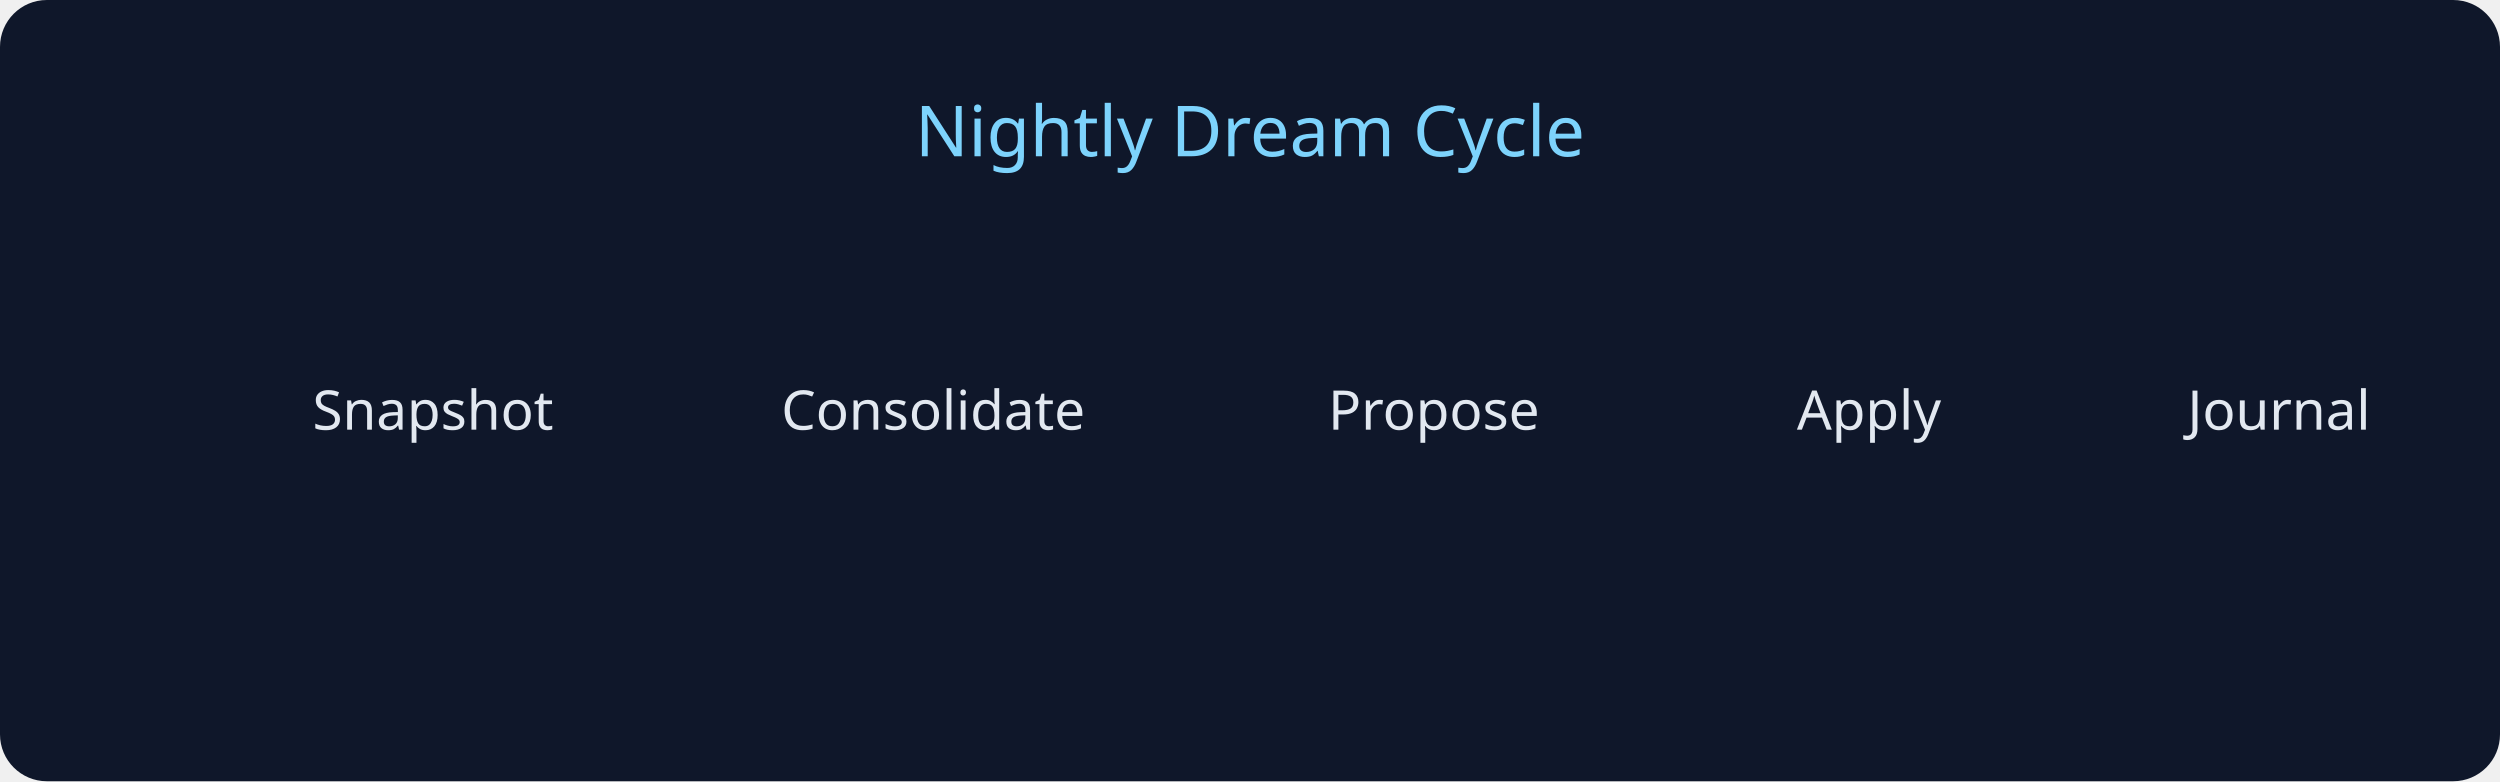
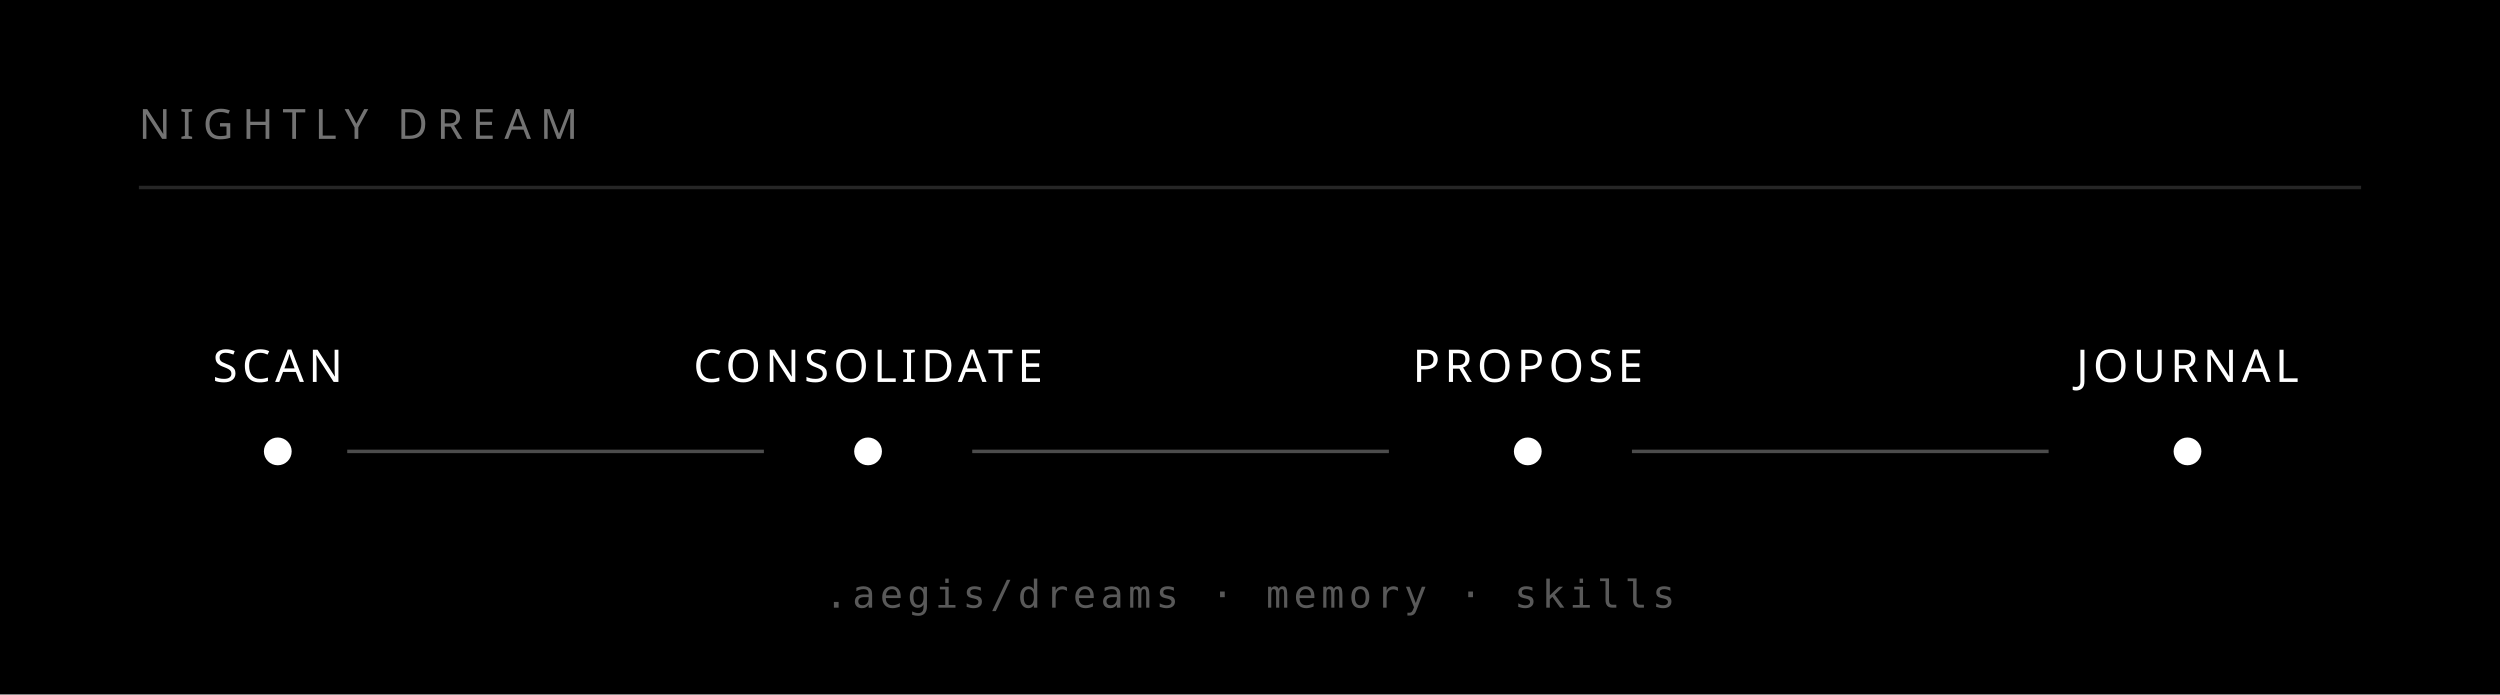
- <svg xmlns="http://www.w3.org/2000/svg" viewBox="0 0 640 200">
-   <rect width="640" height="200" fill="#0f172a" rx="12" />
-   <text x="320" y="40" fill="#7dd3fc" font-family="sans-serif" font-size="18" text-anchor="middle">Nightly Dream Cycle</text>
-   <text x="80" y="110" fill="#e2e8f0" font-family="sans-serif" font-size="14">Snapshot</text>
-   <text x="200" y="110" fill="#e2e8f0" font-family="sans-serif" font-size="14">Consolidate</text>
-   <text x="340" y="110" fill="#e2e8f0" font-family="sans-serif" font-size="14">Propose</text>
-   <text x="460" y="110" fill="#e2e8f0" font-family="sans-serif" font-size="14">Apply</text>
-   <text x="560" y="110" fill="#e2e8f0" font-family="sans-serif" font-size="14">Journal</text>
+ <svg xmlns="http://www.w3.org/2000/svg" viewBox="0 0 720 200" role="img" aria-label="Dream cycle">
+   <rect width="720" height="200" fill="#000000" />
+   <text x="40" y="40" fill="#ffffff" font-family="ui-sans-serif,system-ui,sans-serif" font-size="12" letter-spacing="0.22em" fill-opacity="0.45">NIGHTLY DREAM</text>
+   <line x1="40" y1="54" x2="680" y2="54" stroke="#ffffff" stroke-opacity="0.15" stroke-width="1" />
+   <g font-family="ui-sans-serif,system-ui,sans-serif" font-size="13" fill="#ffffff">
+     <text x="80" y="110" text-anchor="middle" letter-spacing="0.1em">SCAN</text>
+     <circle cx="80" cy="130" r="4" fill="#ffffff" />
+     <line x1="100" y1="130" x2="220" y2="130" stroke="#ffffff" stroke-opacity="0.3" />
+     <text x="250" y="110" text-anchor="middle" letter-spacing="0.1em">CONSOLIDATE</text>
+     <circle cx="250" cy="130" r="4" fill="#ffffff" />
+     <line x1="280" y1="130" x2="400" y2="130" stroke="#ffffff" stroke-opacity="0.3" />
+     <text x="440" y="110" text-anchor="middle" letter-spacing="0.1em">PROPOSE</text>
+     <circle cx="440" cy="130" r="4" fill="#ffffff" />
+     <line x1="470" y1="130" x2="590" y2="130" stroke="#ffffff" stroke-opacity="0.3" />
+     <text x="630" y="110" text-anchor="middle" letter-spacing="0.1em">JOURNAL</text>
+     <circle cx="630" cy="130" r="4" fill="#ffffff" />
+   </g>
+   <text x="360" y="175" text-anchor="middle" fill="#ffffff" fill-opacity="0.35" font-family="ui-monospace,Menlo,monospace" font-size="11" letter-spacing="0.12em">
+     .aegis/dreams · memory · skills
+   </text>
</svg>
